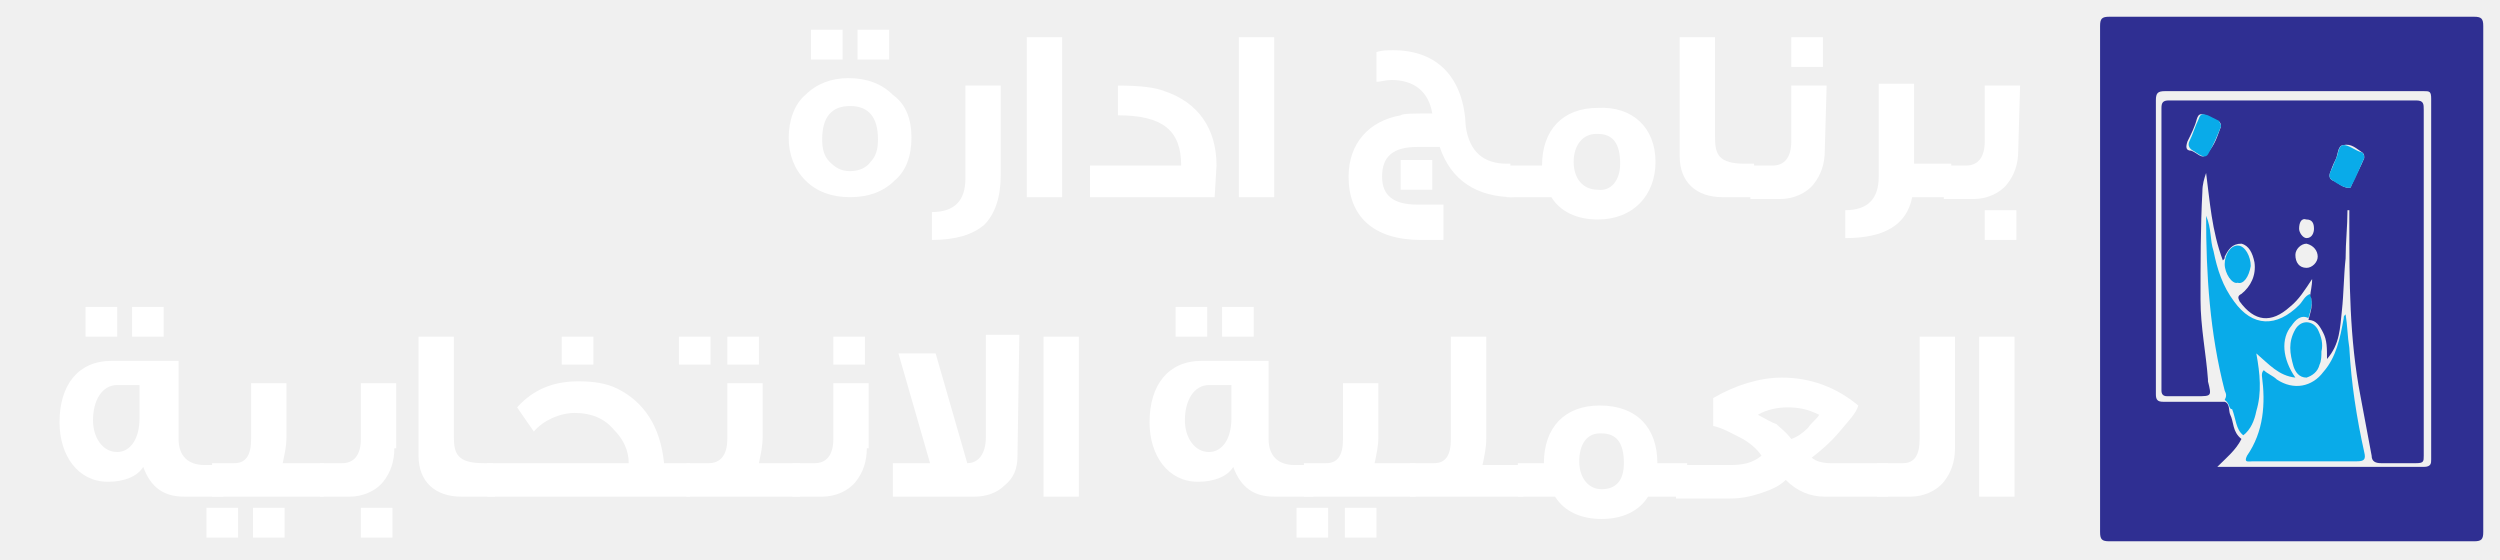
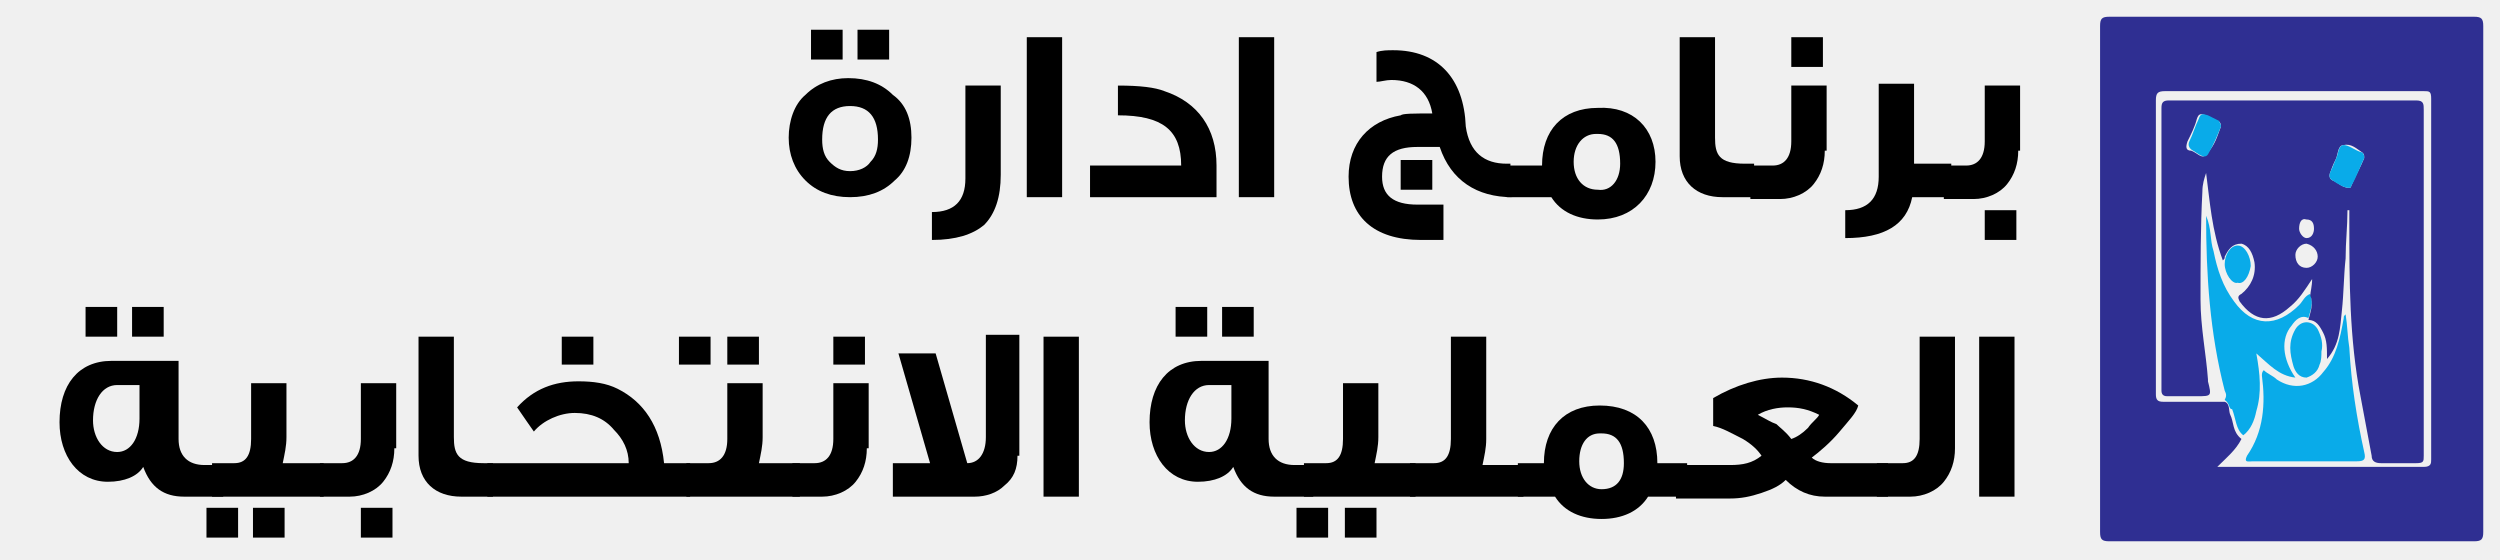
<svg xmlns="http://www.w3.org/2000/svg" version="1.1" id="Layer_1" x="0px" y="0px" width="134.4px" height="30.1px" viewBox="0 0 134.4 30.1" style="enable-background:new 0 0 134.4 30.1;" xml:space="preserve">
  <style type="text/css">
	.st0{fill:#2F2F92;}
	.st1{fill:#09ABE9;}
- 	.st2{fill:#FFFFFF;}
</style>
-   <path class="st0" d="M112.9,15c0-4.5,0-9.1,0-13.6c0-0.4,0.1-0.5,0.5-0.5c6.5,0,13,0,19.6,0c0.4,0,0.5,0.1,0.5,0.5  c0,9.1,0,18.2,0,27.2c0,0.4-0.1,0.5-0.5,0.5c-6.5,0-13,0-19.6,0c-0.4,0-0.5-0.1-0.5-0.5C112.9,24.1,112.9,19.6,112.9,15z   M120.5,23.6c-0.3,0.6-0.8,1-1.3,1.5h0.1c3.7,0,7.3,0,11,0c0.4,0,0.4-0.2,0.4-0.4c0-6.5,0-12.9,0-19.4c0-0.4-0.1-0.4-0.4-0.4  c-4.6,0-9.3,0-13.9,0c-0.4,0-0.5,0.1-0.5,0.5c0,5.3,0,10.5,0,15.8c0,0.3,0.1,0.4,0.4,0.4c1.1,0,2.2,0,3.3,0c0.3,0.1,0.2,0.5,0.3,0.7  C120.1,22.7,120,23.2,120.5,23.6z" />
+   <path class="st0" d="M112.9,15c0-4.5,0-9.1,0-13.6c0-0.4,0.1-0.5,0.5-0.5c6.5,0,13,0,19.6,0c0.4,0,0.5,0.1,0.5,0.5  c0,9.1,0,18.2,0,27.2c0,0.4-0.1,0.5-0.5,0.5c-6.5,0-13,0-19.6,0c-0.4,0-0.5-0.1-0.5-0.5C112.9,24.1,112.9,19.6,112.9,15z   M120.5,23.6c-0.3,0.6-0.8,1-1.3,1.5c0,0,0.1,0,0.1,0c3.7,0,7.3,0,11,0c0.4,0,0.4-0.2,0.4-0.4c0-6.5,0-12.9,0-19.4  c0-0.4-0.1-0.4-0.4-0.4c-4.6,0-9.3,0-13.9,0c-0.4,0-0.5,0.1-0.5,0.5c0,5.3,0,10.5,0,15.8c0,0.3,0.1,0.4,0.4,0.4c1.1,0,2.2,0,3.3,0  c0.3,0.1,0.2,0.5,0.3,0.7C120.1,22.7,120,23.2,120.5,23.6z" />
  <path class="st1" d="M119.6,21.5c0.1-0.2,0.1-0.3,0-0.5c-0.8-3.1-1-6.2-1-9.4c0.3,0.7,0.2,1.3,0.4,1.9c0.2,1,0.5,1.9,1.1,2.7  c1,1.4,2.3,1.4,3.5,0.2c0.2-0.2,0.3-0.5,0.6-0.6c0.2,0.5,0,0.9-0.1,1.3c-0.4-0.2-0.7,0.1-0.9,0.4c-0.6,0.7-0.5,1.8,0.2,2.8  c-0.9-0.1-1.4-0.7-2.1-1.3c0.2,1.1,0.3,2.1,0,3.1c-0.1,0.5-0.3,1-0.7,1.3c-0.4-0.3-0.4-0.9-0.6-1.4C119.8,22,119.9,21.7,119.6,21.5z  " />
-   <path class="st0" d="M124.1,17.2c0.1-0.4,0.3-0.9,0.1-1.3c0-0.2,0.1-0.5,0.1-0.9c-0.4,0.6-0.7,1.1-1.2,1.5c-1,0.9-1.9,0.8-2.7-0.3  c-0.1-0.2-0.1-0.3,0.1-0.4c0.5-0.4,0.8-1,0.7-1.7c-0.1-0.5-0.3-0.9-0.7-1c-0.5,0-0.7,0.3-0.9,0.7c0,0.1,0,0.1-0.1,0.2  c-0.6-1.6-0.7-3.2-0.9-4.7c-0.1,0.3-0.2,0.6-0.2,1c-0.1,1.9-0.1,3.9-0.1,5.8c0,1.5,0.3,2.9,0.4,4.3v0.1c0.2,0.8,0.2,0.8-0.6,0.8  c-0.5,0-1.1,0-1.6,0c-0.2,0-0.3-0.1-0.3-0.3v-0.1c0-5,0-10.1,0-15.1c0-0.3,0.1-0.4,0.4-0.4c4.4,0,8.9,0,13.3,0  c0.4,0,0.4,0.2,0.4,0.5c0,4.2,0,8.4,0,12.5c0,2,0,4.1,0,6.1c0,0.3,0,0.4-0.4,0.4c-0.6,0-1.2,0-1.9,0c-0.3,0-0.5-0.1-0.5-0.4  c-0.2-1.1-0.4-2.1-0.6-3.2c-0.6-3.1-0.6-6.2-0.6-9.3c0-0.2,0-0.5,0-0.7h-0.1c0,0.9-0.1,1.7-0.1,2.6c-0.1,0.9-0.1,1.9-0.2,2.8  s-0.1,1.8-0.8,2.6c0-0.6,0-1-0.2-1.4C124.7,17.5,124.5,17.2,124.1,17.2z M119.4,6.8c0-0.2-0.1-0.3-0.2-0.3c-0.2-0.1-0.4-0.2-0.6-0.3  c-0.3-0.1-0.4-0.1-0.5,0.2c-0.1,0.4-0.3,0.8-0.5,1.2c-0.1,0.3-0.1,0.5,0.2,0.5c0.3,0.1,0.6,0.5,0.8,0.2  C119.1,7.8,119.2,7.3,119.4,6.8z M127.1,8.5c0-0.2,0-0.2-0.1-0.3c-0.3-0.2-0.6-0.5-1-0.4c-0.3,0-0.3,0.4-0.4,0.7  c-0.1,0.2-0.2,0.4-0.3,0.7c-0.1,0.2-0.1,0.4,0.1,0.5c0.3,0.1,0.5,0.4,0.9,0.4c0,0,0.1,0,0.1-0.1C126.6,9.5,126.9,9,127.1,8.5z   M124,14.4c0.3,0,0.6-0.3,0.6-0.6s-0.2-0.6-0.6-0.7c-0.3,0-0.6,0.3-0.6,0.6C123.4,14.1,123.6,14.4,124,14.4z M123.6,12.3  c0,0.2,0.2,0.5,0.4,0.5c0.3,0,0.4-0.3,0.4-0.5c0-0.3-0.1-0.5-0.4-0.5C123.7,11.7,123.6,12,123.6,12.3z" />
+   <path class="st0" d="M124.1,17.2c0.1-0.4,0.3-0.9,0.1-1.3c0-0.2,0.1-0.5,0.1-0.9c-0.4,0.6-0.7,1.1-1.2,1.5c-1,0.9-1.9,0.8-2.7-0.3  c-0.1-0.2-0.1-0.3,0.1-0.4c0.5-0.4,0.8-1,0.7-1.7c-0.1-0.5-0.3-0.9-0.7-1c-0.5,0-0.7,0.3-0.9,0.7c0,0.1,0,0.1-0.1,0.2  c-0.6-1.6-0.7-3.2-0.9-4.7c-0.1,0.3-0.2,0.6-0.2,1c-0.1,1.9-0.1,3.9-0.1,5.8c0,1.5,0.3,2.9,0.4,4.3c0,0,0,0.1,0,0.1  c0.2,0.8,0.2,0.8-0.6,0.8c-0.5,0-1.1,0-1.6,0c-0.2,0-0.3-0.1-0.3-0.3c0,0,0-0.1,0-0.1c0-5,0-10.1,0-15.1c0-0.3,0.1-0.4,0.4-0.4  c4.4,0,8.9,0,13.3,0c0.4,0,0.4,0.2,0.4,0.5c0,4.2,0,8.4,0,12.5c0,2,0,4.1,0,6.1c0,0.3,0,0.4-0.4,0.4c-0.6,0-1.2,0-1.9,0  c-0.3,0-0.5-0.1-0.5-0.4c-0.2-1.1-0.4-2.1-0.6-3.2c-0.6-3.1-0.6-6.2-0.6-9.3c0-0.2,0-0.5,0-0.7c0,0-0.1,0-0.1,0  c0,0.9-0.1,1.7-0.1,2.6c-0.1,0.9-0.1,1.9-0.2,2.8c-0.1,0.9-0.1,1.8-0.8,2.6c0-0.6,0-1-0.2-1.4C124.7,17.5,124.5,17.2,124.1,17.2z   M119.4,6.8c0-0.2-0.1-0.3-0.2-0.3c-0.2-0.1-0.4-0.2-0.6-0.3c-0.3-0.1-0.4-0.1-0.5,0.2c-0.1,0.4-0.3,0.8-0.5,1.2  c-0.1,0.3-0.1,0.5,0.2,0.5c0.3,0.1,0.6,0.5,0.8,0.2C119.1,7.8,119.2,7.3,119.4,6.8z M127.1,8.5c0-0.2,0-0.2-0.1-0.3  c-0.3-0.2-0.6-0.5-1-0.4c-0.3,0-0.3,0.4-0.4,0.7c-0.1,0.2-0.2,0.4-0.3,0.7c-0.1,0.2-0.1,0.4,0.1,0.5c0.3,0.1,0.5,0.4,0.9,0.4  c0,0,0.1,0,0.1-0.1C126.6,9.5,126.9,9,127.1,8.5z M124,14.4c0.3,0,0.6-0.3,0.6-0.6c0-0.3-0.2-0.6-0.6-0.7c-0.3,0-0.6,0.3-0.6,0.6  C123.4,14.1,123.6,14.4,124,14.4z M123.6,12.3c0,0.2,0.2,0.5,0.4,0.5c0.3,0,0.4-0.3,0.4-0.5c0-0.3-0.1-0.5-0.4-0.5  C123.7,11.7,123.6,12,123.6,12.3z" />
  <path class="st1" d="M121.7,19.9c0.2,0.2,0.5,0.3,0.7,0.5c0.9,0.6,1.9,0.4,2.5-0.4c0.7-0.8,0.9-1.8,1.1-2.9c0-0.1,0-0.1,0.1-0.2  c0.1,0.6,0.1,1.2,0.2,1.8c0.1,1.9,0.4,3.8,0.8,5.6c0.1,0.4,0,0.5-0.4,0.5c-1.9,0-3.7,0-5.6,0c-0.2,0-0.5,0.1-0.3-0.3  c0.9-1.3,1-2.8,0.8-4.3C121.6,20.1,121.6,20,121.7,19.9z" />
  <path class="st1" d="M124.8,18.9c0,0.2,0,0.5-0.1,0.7c-0.1,0.4-0.4,0.6-0.7,0.7c-0.4,0-0.6-0.3-0.7-0.6c-0.2-0.7-0.3-1.3,0.1-2  c0.3-0.5,0.9-0.5,1.2,0C124.8,18.1,124.9,18.5,124.8,18.9z" />
  <path class="st1" d="M119.6,14.2c0-0.5,0.3-1,0.7-1c0.4,0,0.7,0.6,0.7,1.1c-0.1,0.6-0.4,1-0.7,0.9C120,15.3,119.6,14.7,119.6,14.2z" />
  <path class="st1" d="M119.4,6.8c-0.2,0.5-0.4,1-0.7,1.5c-0.2,0.3-0.6-0.1-0.8-0.2c-0.2-0.1-0.3-0.3-0.2-0.5c0.2-0.4,0.3-0.8,0.5-1.2  c0.1-0.3,0.2-0.3,0.5-0.2c0.2,0.1,0.4,0.2,0.6,0.3C119.3,6.6,119.4,6.6,119.4,6.8z" />
-   <path class="st1" d="M127.1,8.5c-0.2,0.4-0.4,1-0.7,1.5c0,0,0,0.1-0.1,0.1c-0.3,0-0.6-0.2-0.9-0.4c-0.2-0.1-0.2-0.3-0.1-0.5  s0.2-0.5,0.3-0.7c0.1-0.2,0.1-0.7,0.4-0.7s0.6,0.3,1,0.4C127.1,8.3,127.1,8.4,127.1,8.5z" />
+   <path class="st1" d="M127.1,8.5c-0.2,0.4-0.4,1-0.7,1.5c0,0,0,0.1-0.1,0.1c-0.3,0-0.6-0.2-0.9-0.4c-0.2-0.1-0.2-0.3-0.1-0.5  c0.1-0.2,0.2-0.5,0.3-0.7c0.1-0.2,0.1-0.7,0.4-0.7c0.3,0,0.6,0.3,1,0.4C127.1,8.3,127.1,8.4,127.1,8.5z" />
  <g>
-     <path class="st2" d="M49,7.4c0,1-0.3,1.8-0.9,2.3c-0.6,0.6-1.4,0.9-2.4,0.9s-1.8-0.3-2.4-0.9c-0.6-0.6-0.9-1.4-0.9-2.3   s0.3-1.8,0.9-2.3c0.6-0.6,1.4-0.9,2.3-0.9c1,0,1.8,0.3,2.4,0.9C48.7,5.6,49,6.4,49,7.4z M45.3,3.2h-1.7V1.6h1.7V3.2z M47.2,7.5   c0-1.2-0.5-1.8-1.5-1.8s-1.5,0.6-1.5,1.8c0,0.5,0.1,0.9,0.4,1.2c0.3,0.3,0.6,0.5,1.1,0.5s0.9-0.2,1.1-0.5C47.1,8.4,47.2,8,47.2,7.5   z M47.8,3.2h-1.7V1.6h1.7V3.2z" />
-     <path class="st2" d="M53.8,9.4c0,1.2-0.3,2.1-0.9,2.7c-0.6,0.5-1.5,0.8-2.8,0.8v-1.5c1.2,0,1.8-0.6,1.8-1.8v-5h1.9V9.4z" />
-     <path class="st2" d="M57.1,10.6h-1.9V2h1.9V10.6z" />
-     <path class="st2" d="M65.3,10.6h-6.7V8.9h4.9c0-1.9-1-2.7-3.4-2.7V4.6c1.2,0,2,0.1,2.5,0.3c1.8,0.6,2.8,2,2.8,4L65.3,10.6   L65.3,10.6z" />
-     <path class="st2" d="M68.5,10.6h-1.9V2h1.9V10.6z" />
-     <path class="st2" d="M81.4,10.6L81.4,10.6c-2,0-3.4-0.9-4-2.7h-1.2c-1.3,0-1.9,0.5-1.9,1.6c0,1,0.6,1.5,1.9,1.5h1.4v1.9h-1.2   c-2.6,0-3.9-1.3-3.9-3.4c0-1.8,1.1-3,2.8-3.3C75.4,6.1,76,6.1,77,6.1c-0.2-1.2-1-1.8-2.2-1.8c-0.3,0-0.6,0.1-0.8,0.1V2.8   c0.3-0.1,0.6-0.1,0.9-0.1c2.4,0,3.8,1.5,3.9,4.1c0.2,1.4,1,2,2.2,2h0.2v1.8H81.4z M77,10.2h-1.7V8.6H77V10.2z" />
-     <path class="st2" d="M89,8.7c0,1.8-1.2,3.1-3.1,3.1c-1.1,0-2-0.4-2.5-1.2H81V8.9h1.9c0-1.9,1.1-3.1,3-3.1C87.8,5.7,89,6.9,89,8.7z    M87.1,8.8c0-1.1-0.4-1.6-1.2-1.6h-0.1c-0.7,0-1.2,0.6-1.2,1.5c0,0.9,0.5,1.5,1.3,1.5C86.6,10.3,87.1,9.7,87.1,8.8z" />
-     <path class="st2" d="M94.4,10.6h-1.8c-1.4,0-2.3-0.8-2.3-2.2V2h1.9v5.4c0,0.9,0.2,1.4,1.6,1.4h0.5v1.8H94.4z" />
-     <path class="st2" d="M98.1,8.1c0,0.7-0.2,1.3-0.6,1.8s-1.1,0.8-1.8,0.8h-1.6V8.9h1.2c0.6,0,1-0.4,1-1.3v-3h1.9L98.1,8.1L98.1,8.1z    M98,3.6h-1.7V2H98V3.6z" />
-     <path class="st2" d="M104.9,10.6h-2.1c-0.3,1.5-1.5,2.2-3.6,2.2v-1.5c1.2,0,1.8-0.6,1.8-1.8v-5h1.9v4.3h2   C104.9,8.8,104.9,10.6,104.9,10.6z" />
-     <path class="st2" d="M108.5,8.1c0,0.7-0.2,1.3-0.6,1.8s-1.1,0.8-1.8,0.8h-1.6V8.9h1.2c0.6,0,1-0.4,1-1.3v-3h1.9L108.5,8.1   L108.5,8.1z M108.4,12.9h-1.7v-1.6h1.7V12.9z" />
-     <path class="st2" d="M11.7,26.7H9.9c-1.1,0-1.8-0.5-2.2-1.6c-0.3,0.5-1,0.8-1.9,0.8c-1.6,0-2.6-1.4-2.6-3.2c0-2,1-3.3,2.8-3.3   c0,0,1.2,0,3.6,0v4.2c0,0.9,0.5,1.4,1.4,1.4h1v1.7H11.7z M6.2,18.1H4.6v-1.6h1.7v1.6H6.2z M7.5,22.5v-1.8H6.3   c-0.8,0-1.3,0.8-1.3,1.9c0,0.9,0.5,1.7,1.3,1.7C7,24.3,7.5,23.6,7.5,22.5z M8.7,18.1H7.1v-1.6h1.7v1.6H8.7z" />
-     <path class="st2" d="M12.8,28.9h-1.7v-1.6h1.7V28.9z M17.4,26.7h-6v-1.8h1.2c0.6,0,0.9-0.4,0.9-1.3v-3h1.9v2.9   c0,0.5-0.1,0.9-0.2,1.4h2.2V26.7z M15.3,28.9h-1.7v-1.6h1.7V28.9z" />
-     <path class="st2" d="M21.2,24.1c0,0.7-0.2,1.3-0.6,1.8s-1.1,0.8-1.8,0.8h-1.6v-1.8h1.2c0.6,0,1-0.4,1-1.3v-3h1.9v3.5H21.2z    M21.1,28.9h-1.7v-1.6h1.7V28.9z" />
-     <path class="st2" d="M26.6,26.7h-1.8c-1.4,0-2.3-0.8-2.3-2.2v-6.4h1.9v5.4c0,0.9,0.2,1.4,1.6,1.4h0.5L26.6,26.7L26.6,26.7z" />
-     <path class="st2" d="M37.2,26.7h-11v-1.8h7.6c0-0.7-0.3-1.3-0.8-1.8c-0.5-0.6-1.2-0.9-2.1-0.9c-0.8,0-1.7,0.4-2.2,1   c-0.2-0.3-0.5-0.7-0.9-1.3c0.9-1,2-1.4,3.3-1.4c0.8,0,1.5,0.1,2.1,0.4c1.4,0.7,2.3,2,2.5,4h1.4v1.8H37.2z M31.9,19.6h-1.7v-1.5h1.7   V19.6z" />
-     <path class="st2" d="M38.2,19.6h-1.7v-1.5h1.7V19.6z M42.9,26.7h-6v-1.8h1.2c0.6,0,1-0.4,1-1.3v-3H41v2.9c0,0.5-0.1,0.9-0.2,1.4H43   v1.8H42.9z M40.8,19.6h-1.7v-1.5h1.7V19.6z" />
-     <path class="st2" d="M46.6,24.1c0,0.7-0.2,1.3-0.6,1.8c-0.4,0.5-1.1,0.8-1.8,0.8h-1.6v-1.8h1.2c0.6,0,1-0.4,1-1.3v-3h1.9v3.5H46.6z    M46.5,19.6h-1.7v-1.5h1.7V19.6z" />
-     <path class="st2" d="M54.7,24.5c0,0.7-0.2,1.2-0.7,1.6c-0.4,0.4-1,0.6-1.6,0.6H48v-1.8h2L48.3,19h2l1.7,5.9c0.6,0,1-0.5,1-1.4V18   h1.8L54.7,24.5L54.7,24.5z" />
-     <path class="st2" d="M58,26.7h-1.9v-8.6H58V26.7z" />
-     <path class="st2" d="M70.4,26.7h-1.9c-1.1,0-1.8-0.5-2.2-1.6c-0.3,0.5-1,0.8-1.9,0.8c-1.6,0-2.6-1.4-2.6-3.2c0-2,1-3.3,2.8-3.3   c0,0,1.2,0,3.6,0v4.2c0,0.9,0.5,1.4,1.4,1.4h1v1.7H70.4z M64.9,18.1h-1.7v-1.6h1.7V18.1z M66.2,22.5v-1.8H65   c-0.8,0-1.3,0.8-1.3,1.9c0,0.9,0.5,1.7,1.3,1.7C65.7,24.3,66.2,23.6,66.2,22.5z M67.4,18.1h-1.7v-1.6h1.7V18.1z" />
-     <path class="st2" d="M71.4,28.9h-1.7v-1.6h1.7V28.9z M76.1,26.7h-6v-1.8h1.2c0.6,0,0.9-0.4,0.9-1.3v-3h1.9v2.9   c0,0.5-0.1,0.9-0.2,1.4h2.2V26.7z M74,28.9h-1.7v-1.6H74V28.9z" />
-     <path class="st2" d="M81.9,26.7h-6.1v-1.8h1.3c0.6,0,0.9-0.4,0.9-1.3v-5.5h1.9v5.5c0,0.5-0.1,0.9-0.2,1.4h2.2   C81.9,25,81.9,26.7,81.9,26.7z" />
-     <path class="st2" d="M90.7,26.7h-2.1c-0.5,0.8-1.4,1.2-2.5,1.2s-2-0.4-2.5-1.2h-2v-1.8H83c0-1.9,1.1-3.1,3-3.1c2,0,3.1,1.2,3.1,3.1   h1.6V26.7z M87.3,24.9c0-1.1-0.4-1.6-1.2-1.6H86c-0.7,0-1.1,0.6-1.1,1.5s0.5,1.5,1.2,1.5C86.9,26.3,87.3,25.8,87.3,24.9z" />
-     <path class="st2" d="M101.6,26.7h-3.5c-0.8,0-1.5-0.3-2.1-0.9c-0.3,0.3-0.7,0.5-1.3,0.7c-0.6,0.2-1.1,0.3-1.7,0.3h-2.9V25H93   c0.7,0,1.2-0.1,1.7-0.5c-0.2-0.3-0.5-0.6-1-0.9c-0.6-0.3-1.1-0.6-1.6-0.7v-1.5c1.2-0.7,2.5-1.1,3.7-1.1c1.5,0,2.9,0.5,4.1,1.5   c-0.1,0.4-0.5,0.8-1,1.4s-1.1,1.1-1.5,1.4c0.2,0.2,0.6,0.3,1,0.3h3.1v1.8H101.6z M97.8,22.3c-0.6-0.3-1.1-0.4-1.7-0.4   c-0.5,0-1.1,0.1-1.6,0.4c0.4,0.2,0.7,0.4,1,0.5c0.2,0.2,0.5,0.4,0.8,0.8c0.3-0.1,0.6-0.3,0.9-0.6C97.4,22.7,97.7,22.5,97.8,22.3z" />
-     <path class="st2" d="M105.1,24.1c0,0.7-0.2,1.3-0.6,1.8s-1.1,0.8-1.8,0.8h-1.8v-1.8h1.4c0.6,0,0.9-0.4,0.9-1.3v-5.5h1.9V24.1z" />
-     <path class="st2" d="M108.3,26.7h-1.9v-8.6h1.9V26.7z" />
+     <path d="M49,7.4c0,1-0.3,1.8-0.9,2.3c-0.6,0.6-1.4,0.9-2.4,0.9c-1,0-1.8-0.3-2.4-0.9c-0.6-0.6-0.9-1.4-0.9-2.3s0.3-1.8,0.9-2.3   c0.6-0.6,1.4-0.9,2.3-0.9c1,0,1.8,0.3,2.4,0.9C48.7,5.6,49,6.4,49,7.4z M45.3,3.2h-1.7V1.6h1.7V3.2z M47.2,7.5   c0-1.2-0.5-1.8-1.5-1.8c-1,0-1.5,0.6-1.5,1.8c0,0.5,0.1,0.9,0.4,1.2c0.3,0.3,0.6,0.5,1.1,0.5c0.5,0,0.9-0.2,1.1-0.5   C47.1,8.4,47.2,8,47.2,7.5z M47.8,3.2h-1.7V1.6h1.7V3.2z" />
+     <path d="M53.8,9.4c0,1.2-0.3,2.1-0.9,2.7c-0.6,0.5-1.5,0.8-2.8,0.8v-1.5c1.2,0,1.8-0.6,1.8-1.8v-5h1.9V9.4z" />
+     <path d="M57.1,10.6h-1.9V2h1.9V10.6z" />
+     <path d="M65.3,10.6h-6.7V8.9h4.9c0-1.9-1-2.7-3.4-2.7V4.6c1.2,0,2,0.1,2.5,0.3c1.8,0.6,2.8,2,2.8,4V10.6z" />
+     <path d="M68.5,10.6h-1.9V2h1.9V10.6z" />
+     <path d="M81.4,10.6h-0.1c-1.9,0-3.3-0.9-3.9-2.7h-1.2c-1.3,0-1.9,0.5-1.9,1.6c0,1,0.6,1.5,1.9,1.5h1.4v1.9h-1.2   c-2.6,0-3.9-1.3-3.9-3.4c0-1.8,1.1-3,2.8-3.3C75.4,6.1,76,6.1,77,6.1c-0.2-1.2-1-1.8-2.2-1.8c-0.3,0-0.6,0.1-0.8,0.1V2.8   c0.3-0.1,0.6-0.1,0.9-0.1c2.4,0,3.8,1.5,3.9,4.1c0.2,1.4,1,2,2.2,2h0.2V10.6z M77,10.2h-1.7V8.6H77V10.2z" />
+     <path d="M89,8.7c0,1.8-1.2,3.1-3.1,3.1c-1.1,0-2-0.4-2.5-1.2H81V8.9h1.9c0-1.9,1.1-3.1,3-3.1C87.8,5.7,89,6.9,89,8.7z M87.1,8.8   c0-1.1-0.4-1.6-1.2-1.6h-0.1c-0.7,0-1.2,0.6-1.2,1.5c0,0.9,0.5,1.5,1.3,1.5C86.6,10.3,87.1,9.7,87.1,8.8z" />
+     <path d="M94.4,10.6h-1.8c-1.4,0-2.3-0.8-2.3-2.2V2h1.9v5.4c0,0.9,0.2,1.4,1.6,1.4h0.5V10.6z" />
+     <path d="M98.1,8.1c0,0.7-0.2,1.3-0.6,1.8c-0.4,0.5-1.1,0.8-1.8,0.8h-1.6V8.9h1.2c0.6,0,1-0.4,1-1.3v-3h1.9V8.1z M98,3.6h-1.7V2H98   V3.6z" />
+     <path d="M104.9,10.6h-2.1c-0.3,1.5-1.5,2.2-3.6,2.2v-1.5c1.2,0,1.8-0.6,1.8-1.8v-5h1.9v4.3h2V10.6z" />
+     <path d="M108.5,8.1c0,0.7-0.2,1.3-0.6,1.8c-0.4,0.5-1.1,0.8-1.8,0.8h-1.6V8.9h1.2c0.6,0,1-0.4,1-1.3v-3h1.9V8.1z M108.4,12.9h-1.7   v-1.6h1.7V12.9z" />
+     <path d="M11.7,26.7H9.9c-1.1,0-1.8-0.5-2.2-1.6c-0.3,0.5-1,0.8-1.9,0.8c-1.6,0-2.6-1.4-2.6-3.2c0-2,1-3.3,2.8-3.3c0,0,1.2,0,3.6,0   v4.2c0,0.9,0.5,1.4,1.4,1.4h1V26.7z M6.2,18.1H4.6v-1.6h1.7V18.1z M7.5,22.5v-1.8H6.3c-0.8,0-1.3,0.8-1.3,1.9   c0,0.9,0.5,1.7,1.3,1.7C7,24.3,7.5,23.6,7.5,22.5z M8.7,18.1H7.1v-1.6h1.7V18.1z" />
+     <path d="M12.8,28.9h-1.7v-1.6h1.7V28.9z M17.4,26.7h-6v-1.8h1.2c0.6,0,0.9-0.4,0.9-1.3v-3h1.9v2.9c0,0.5-0.1,0.9-0.2,1.4h2.2V26.7z    M15.3,28.9h-1.7v-1.6h1.7V28.9z" />
+     <path d="M21.2,24.1c0,0.7-0.2,1.3-0.6,1.8c-0.4,0.5-1.1,0.8-1.8,0.8h-1.6v-1.8h1.2c0.6,0,1-0.4,1-1.3v-3h1.9V24.1z M21.1,28.9h-1.7   v-1.6h1.7V28.9z" />
+     <path d="M26.6,26.7h-1.8c-1.4,0-2.3-0.8-2.3-2.2v-6.4h1.9v5.4c0,0.9,0.2,1.4,1.6,1.4h0.5V26.7z" />
+     <path d="M37.2,26.7H26.2v-1.8h7.6c0-0.7-0.3-1.3-0.8-1.8c-0.5-0.6-1.2-0.9-2.1-0.9c-0.8,0-1.7,0.4-2.2,1c-0.2-0.3-0.5-0.7-0.9-1.3   c0.9-1,2-1.4,3.3-1.4c0.8,0,1.5,0.1,2.1,0.4c1.4,0.7,2.3,2,2.5,4h1.4V26.7z M31.9,19.6h-1.7v-1.5h1.7V19.6z" />
+     <path d="M38.2,19.6h-1.7v-1.5h1.7V19.6z M42.9,26.7h-6v-1.8h1.2c0.6,0,1-0.4,1-1.3v-3h1.9v2.9c0,0.5-0.1,0.9-0.2,1.4h2.2V26.7z    M40.8,19.6h-1.7v-1.5h1.7V19.6z" />
+     <path d="M46.6,24.1c0,0.7-0.2,1.3-0.6,1.8c-0.4,0.5-1.1,0.8-1.8,0.8h-1.6v-1.8h1.2c0.6,0,1-0.4,1-1.3v-3h1.9V24.1z M46.5,19.6h-1.7   v-1.5h1.7V19.6z" />
+     <path d="M54.7,24.5c0,0.7-0.2,1.2-0.7,1.6c-0.4,0.4-1,0.6-1.6,0.6H48v-1.8h2L48.3,19h2l1.7,5.9c0.6,0,1-0.5,1-1.4v-5.5h1.8V24.5z" />
+     <path d="M58,26.7h-1.9v-8.6H58V26.7z" />
+     <path d="M70.4,26.7h-1.9c-1.1,0-1.8-0.5-2.2-1.6c-0.3,0.5-1,0.8-1.9,0.8c-1.6,0-2.6-1.4-2.6-3.2c0-2,1-3.3,2.8-3.3c0,0,1.2,0,3.6,0   v4.2c0,0.9,0.5,1.4,1.4,1.4h1V26.7z M64.9,18.1h-1.7v-1.6h1.7V18.1z M66.2,22.5v-1.8h-1.2c-0.8,0-1.3,0.8-1.3,1.9   c0,0.9,0.5,1.7,1.3,1.7C65.7,24.3,66.2,23.6,66.2,22.5z M67.4,18.1h-1.7v-1.6h1.7V18.1z" />
+     <path d="M71.4,28.9h-1.7v-1.6h1.7V28.9z M76.1,26.7h-6v-1.8h1.2c0.6,0,0.9-0.4,0.9-1.3v-3h1.9v2.9c0,0.5-0.1,0.9-0.2,1.4h2.2V26.7z    M74,28.9h-1.7v-1.6H74V28.9z" />
+     <path d="M81.9,26.7h-6.1v-1.8h1.3c0.6,0,0.9-0.4,0.9-1.3v-5.5h1.9v5.5c0,0.5-0.1,0.9-0.2,1.4h2.2V26.7z" />
+     <path d="M90.7,26.7h-2.1c-0.5,0.8-1.4,1.2-2.5,1.2c-1.1,0-2-0.4-2.5-1.2h-2v-1.8H83c0-1.9,1.1-3.1,3-3.1c2,0,3.1,1.2,3.1,3.1h1.6   V26.7z M87.3,24.9c0-1.1-0.4-1.6-1.2-1.6H86c-0.7,0-1.1,0.6-1.1,1.5c0,0.9,0.5,1.5,1.2,1.5C86.9,26.3,87.3,25.8,87.3,24.9z" />
+     <path d="M101.6,26.7h-3.5c-0.8,0-1.5-0.3-2.1-0.9c-0.3,0.3-0.7,0.5-1.3,0.7c-0.6,0.2-1.1,0.3-1.7,0.3h-2.9v-1.8h2.9   c0.7,0,1.2-0.1,1.7-0.5c-0.2-0.3-0.5-0.6-1-0.9c-0.6-0.3-1.1-0.6-1.6-0.7v-1.5c1.2-0.7,2.5-1.1,3.7-1.1c1.5,0,2.9,0.5,4.1,1.5   c-0.1,0.4-0.5,0.8-1,1.4c-0.5,0.6-1.1,1.1-1.5,1.4c0.2,0.2,0.6,0.3,1,0.3h3.1V26.7z M97.8,22.3c-0.6-0.3-1.1-0.4-1.7-0.4   c-0.5,0-1.1,0.1-1.6,0.4c0.4,0.2,0.7,0.4,1,0.5c0.2,0.2,0.5,0.4,0.8,0.8c0.3-0.1,0.6-0.3,0.9-0.6C97.4,22.7,97.7,22.5,97.8,22.3z" />
+     <path d="M105.1,24.1c0,0.7-0.2,1.3-0.6,1.8c-0.4,0.5-1.1,0.8-1.8,0.8h-1.8v-1.8h1.4c0.6,0,0.9-0.4,0.9-1.3v-5.5h1.9V24.1z" />
+     <path d="M108.3,26.7h-1.9v-8.6h1.9V26.7z" />
  </g>
</svg>
